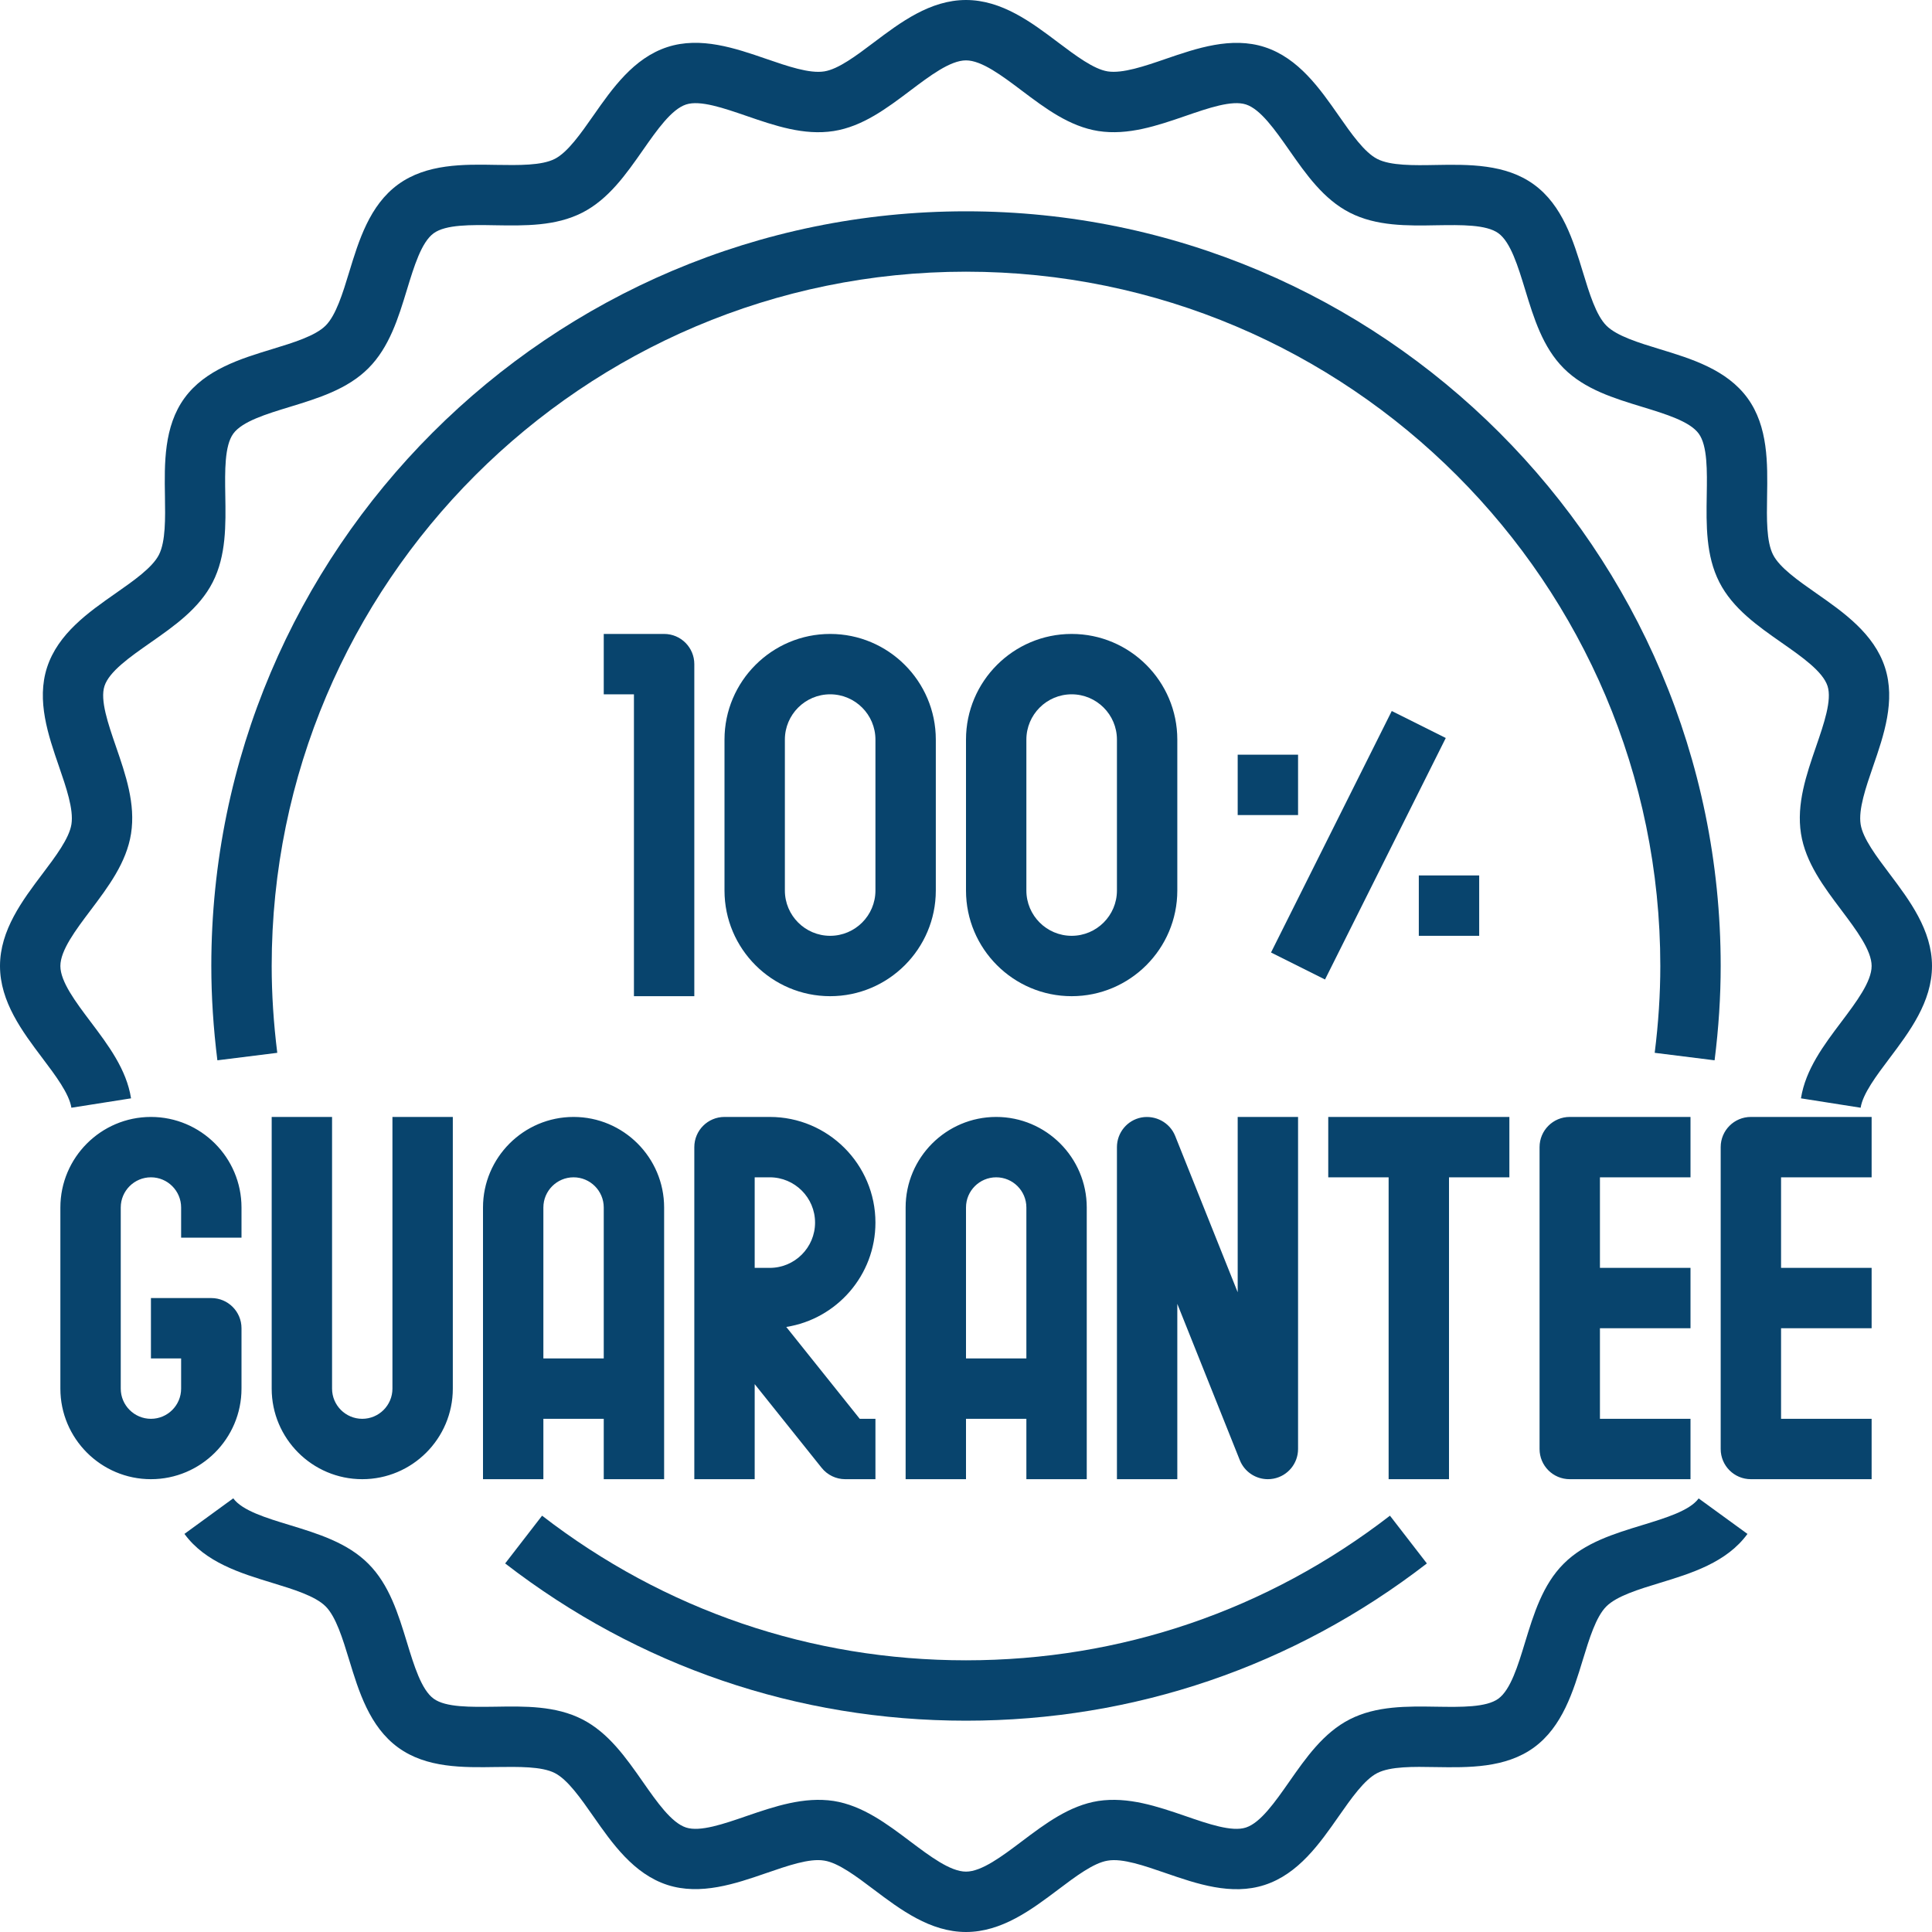
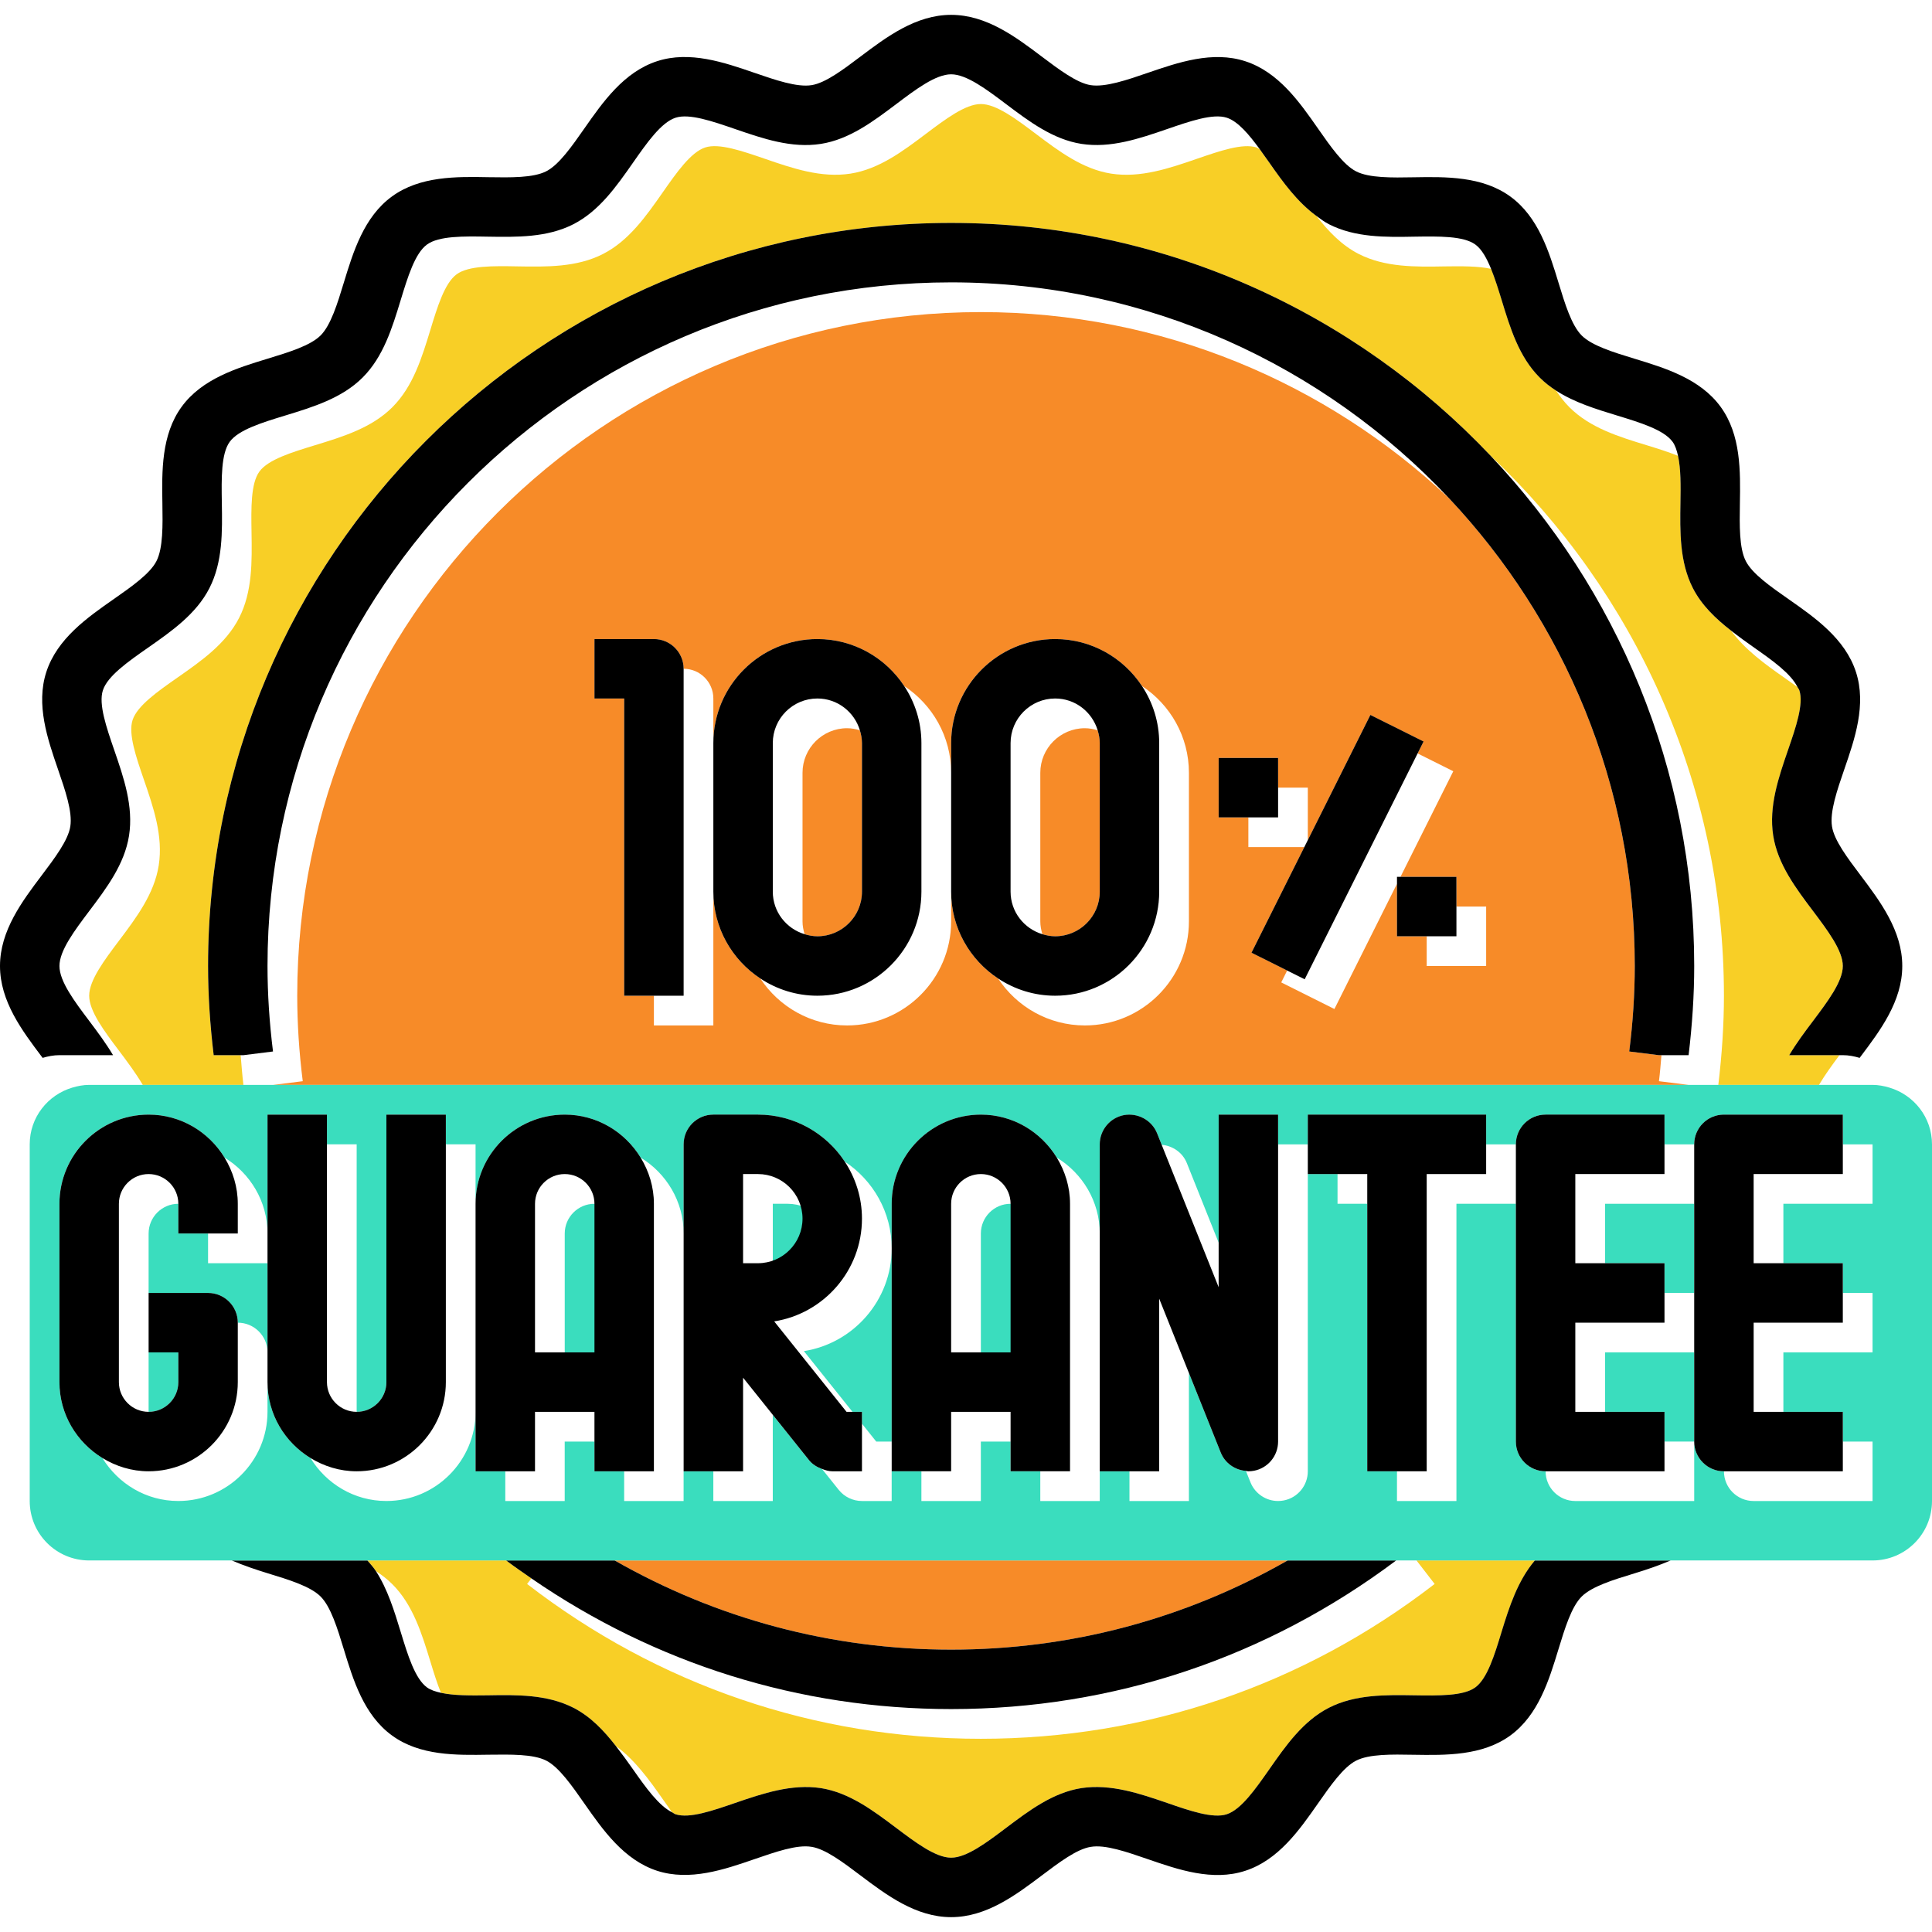
- <svg xmlns="http://www.w3.org/2000/svg" version="1.1" id="Capa_1" x="0px" y="0px" viewBox="0 0 64 64" style="enable-background:new 0 0 64 64;" xml:space="preserve" width="512px" height="512px">
-   <path d="M62.597,28.949c-0.437-0.579-0.889-1.178-0.961-1.643c-0.078-0.495,0.172-1.222,0.414-1.924  c0.352-1.018,0.749-2.172,0.392-3.272c-0.363-1.121-1.375-1.828-2.268-2.452c-0.6-0.419-1.219-0.852-1.438-1.28  c-0.224-0.438-0.211-1.202-0.199-1.94c0.018-1.082,0.038-2.307-0.647-3.249c-0.688-0.946-1.864-1.305-2.901-1.621  c-0.703-0.214-1.431-0.437-1.774-0.78c-0.344-0.344-0.566-1.072-0.78-1.775C52.119,7.976,51.76,6.8,50.813,6.112  c-0.941-0.685-2.167-0.666-3.248-0.647c-0.738,0.014-1.503,0.025-1.94-0.199c-0.428-0.218-0.861-0.838-1.28-1.438  c-0.623-0.893-1.33-1.904-2.451-2.268c-1.101-0.357-2.257,0.04-3.276,0.39c-0.702,0.242-1.431,0.491-1.924,0.415  C36.229,2.292,35.63,1.84,35.05,1.404C34.178,0.746,33.188,0,32,0s-2.178,0.746-3.051,1.404c-0.579,0.437-1.178,0.888-1.643,0.961  c-0.493,0.079-1.221-0.173-1.924-0.415c-1.019-0.351-2.173-0.748-3.272-0.392c-1.121,0.364-1.828,1.375-2.452,2.268  c-0.419,0.599-0.852,1.219-1.28,1.437c-0.438,0.224-1.203,0.21-1.94,0.199c-1.082-0.021-2.307-0.039-3.249,0.647  c-0.946,0.688-1.305,1.864-1.621,2.901c-0.214,0.704-0.437,1.431-0.78,1.775c-0.344,0.344-1.072,0.566-1.776,0.781  c-1.037,0.316-2.212,0.675-2.901,1.621c-0.685,0.941-0.665,2.167-0.647,3.249c0.012,0.739,0.024,1.502-0.199,1.941  c-0.218,0.427-0.838,0.86-1.437,1.279c-0.893,0.624-1.904,1.331-2.269,2.452c-0.357,1.101,0.041,2.255,0.392,3.274  c0.242,0.703,0.493,1.429,0.415,1.924c-0.073,0.465-0.524,1.064-0.961,1.643C0.746,29.822,0,30.812,0,32s0.746,2.178,1.404,3.051  c0.437,0.579,0.888,1.179,0.961,1.644l1.976-0.311c-0.15-0.959-0.755-1.761-1.34-2.537C2.509,33.194,2,32.519,2,32  s0.509-1.194,1.001-1.847c0.585-0.776,1.189-1.578,1.34-2.537c0.155-0.986-0.178-1.952-0.5-2.886  c-0.261-0.757-0.531-1.541-0.38-2.004c0.157-0.483,0.846-0.964,1.512-1.43c0.8-0.559,1.628-1.137,2.073-2.009  c0.45-0.882,0.434-1.899,0.417-2.883c-0.013-0.806-0.026-1.638,0.265-2.039c0.295-0.405,1.094-0.649,1.868-0.885  c0.938-0.287,1.909-0.583,2.606-1.28c0.697-0.697,0.993-1.667,1.279-2.605c0.236-0.773,0.479-1.573,0.885-1.868  c0.401-0.292,1.234-0.279,2.039-0.265c0.984,0.016,2,0.033,2.883-0.417c0.872-0.445,1.45-1.272,2.01-2.073  c0.465-0.666,0.947-1.354,1.43-1.511c0.462-0.152,1.246,0.12,2.003,0.38c0.935,0.322,1.9,0.654,2.886,0.5  c0.958-0.15,1.761-0.755,2.537-1.34C30.806,2.509,31.481,2,32,2c0.519,0,1.194,0.509,1.847,1.001  c0.776,0.585,1.578,1.189,2.537,1.34c0.984,0.152,1.952-0.178,2.886-0.5c0.758-0.261,1.54-0.532,2.005-0.38  c0.482,0.157,0.964,0.845,1.43,1.511c0.559,0.8,1.138,1.628,2.009,2.073c0.882,0.45,1.903,0.436,2.883,0.417  c0.806-0.012,1.639-0.027,2.04,0.265c0.405,0.295,0.648,1.094,0.885,1.868c0.286,0.938,0.582,1.909,1.279,2.606  c0.696,0.697,1.667,0.993,2.605,1.279c0.772,0.236,1.572,0.48,1.867,0.885c0.292,0.401,0.278,1.233,0.265,2.039  c-0.016,0.984-0.032,2.001,0.418,2.883c0.445,0.872,1.272,1.45,2.072,2.009c0.666,0.466,1.354,0.947,1.512,1.431  c0.15,0.463-0.119,1.246-0.38,2.003c-0.322,0.934-0.654,1.9-0.5,2.886c0.151,0.958,0.756,1.761,1.34,2.536  c0.491,0.654,1,1.329,1,1.848c0,0.519-0.509,1.194-1.001,1.848c-0.584,0.775-1.188,1.577-1.34,2.536l1.977,0.311  c0.072-0.465,0.524-1.064,0.961-1.644C63.254,34.178,64,33.188,64,32S63.254,29.822,62.597,28.949z M54.404,50.521  c-0.938,0.286-1.909,0.582-2.605,1.279c-0.697,0.696-0.993,1.667-1.28,2.605c-0.235,0.773-0.479,1.572-0.885,1.867  c-0.4,0.291-1.238,0.277-2.038,0.265c-0.984-0.016-2-0.032-2.884,0.418c-0.871,0.445-1.449,1.272-2.008,2.072  c-0.466,0.666-0.947,1.354-1.431,1.512c-0.464,0.152-1.246-0.118-2.004-0.38c-0.934-0.321-1.901-0.648-2.886-0.5  c-0.959,0.151-1.761,0.756-2.536,1.34C33.194,61.491,32.519,62,32,62s-1.194-0.509-1.848-1.001c-0.775-0.584-1.578-1.188-2.536-1.34  c-0.983-0.148-1.952,0.179-2.886,0.5c-0.757,0.261-1.539,0.532-2.004,0.38c-0.483-0.157-0.965-0.846-1.43-1.512  c-0.56-0.801-1.138-1.628-2.009-2.073c-0.882-0.45-1.9-0.434-2.882-0.417c-0.806,0.01-1.639,0.027-2.04-0.266  c-0.405-0.295-0.649-1.094-0.885-1.867c-0.287-0.938-0.583-1.909-1.28-2.605c-0.697-0.697-1.667-0.993-2.606-1.28  c-0.773-0.235-1.573-0.479-1.867-0.885L6.11,50.812c0.688,0.945,1.864,1.304,2.9,1.62c0.704,0.215,1.432,0.437,1.776,0.781  c0.344,0.344,0.566,1.071,0.781,1.775c0.316,1.037,0.675,2.212,1.621,2.9c0.941,0.687,2.167,0.664,3.25,0.647  c0.737-0.008,1.502-0.024,1.94,0.199c0.427,0.218,0.86,0.838,1.279,1.438c0.624,0.893,1.331,1.904,2.452,2.269  c1.099,0.354,2.254-0.04,3.273-0.392c0.703-0.241,1.431-0.499,1.924-0.414c0.465,0.072,1.064,0.524,1.643,0.961  C29.822,63.254,30.812,64,32,64s2.178-0.746,3.051-1.403c0.579-0.437,1.179-0.889,1.644-0.961c0.488-0.086,1.221,0.172,1.924,0.414  c1.02,0.352,2.175,0.75,3.272,0.392c1.121-0.363,1.828-1.376,2.452-2.269c0.419-0.599,0.853-1.219,1.279-1.437  c0.438-0.225,1.2-0.213,1.94-0.199c1.075,0.017,2.306,0.038,3.249-0.647c0.945-0.688,1.304-1.863,1.62-2.9  c0.215-0.703,0.437-1.432,0.781-1.775c0.344-0.344,1.071-0.566,1.774-0.78c1.037-0.316,2.213-0.676,2.901-1.622l-1.617-1.176  C55.977,50.041,55.177,50.284,54.404,50.521z" fill="#08446d" />
-   <path d="M8,46v-2c0-0.553-0.448-1-1-1H5v2h1v1c0,0.552-0.449,1-1,1s-1-0.448-1-1v-6c0-0.552,0.449-1,1-1s1,0.448,1,1v1h2v-1  c0-1.654-1.346-3-3-3s-3,1.346-3,3v6c0,1.654,1.346,3,3,3S8,47.654,8,46z M9,37v9c0,1.654,1.346,3,3,3s3-1.346,3-3v-9h-2v9  c0,0.552-0.449,1-1,1s-1-0.448-1-1v-9H9z M16,40v9h2v-2h2v2h2v-9c0-1.654-1.346-3-3-3S16,38.346,16,40z M20,40v5h-2v-5  c0-0.552,0.449-1,1-1S20,39.448,20,40z M30,40v9h2v-2h2v2h2v-9c0-1.654-1.346-3-3-3S30,38.346,30,40z M33,39c0.552,0,1,0.448,1,1v5  h-2v-5C32,39.448,32.449,39,33,39z M23,38v4.996c0,0.003,0,0.005,0,0.007V49h2v-3.149l2.219,2.774C27.409,48.862,27.696,49,28,49h1  v-2h-0.52l-2.434-3.043C27.718,43.694,29,42.244,29,40.5c0-1.93-1.57-3.5-3.5-3.5H24C23.448,37,23,37.447,23,38z M25,39h0.5  c0.827,0,1.5,0.673,1.5,1.5S26.327,42,25.5,42H25V39z M41,42.808l-2.071-5.179c-0.179-0.447-0.655-0.696-1.118-0.611  C37.34,37.108,37,37.521,37,38v11h2v-5.808l2.071,5.179C41.226,48.757,41.598,49,41.999,49c0.063,0,0.127-0.006,0.19-0.018  C42.66,48.892,43,48.479,43,48V37h-2V42.808z M48,39h2v-2h-6v2h2v10h2V39z M56,39v-2h-4c-0.553,0-1,0.447-1,1v10  c0,0.553,0.447,1,1,1h4v-2h-3v-3h3v-2h-3v-3H56z M57,38v10c0,0.553,0.447,1,1,1h4v-2h-3v-3h3v-2h-3v-3h3v-2h-4  C57.447,37,57,37.447,57,38z" fill="#08446d" />
-   <path d="M57,32C57,18.215,45.785,7,32,7S7,18.215,7,32c0,1.007,0.068,2.058,0.201,3.124l1.984-0.248C9.062,33.892,9,32.924,9,32  C9,19.318,19.318,9,32,9c12.683,0,23,10.318,23,23c0,0.924-0.062,1.892-0.186,2.876l1.984,0.248C56.933,34.058,57,33.007,57,32z   M47.267,51.791l-1.223-1.582C41.985,53.343,37.13,55,32,55c-5.129,0-9.985-1.657-14.043-4.791l-1.223,1.582  C21.146,55.199,26.424,57,32,57S42.855,55.199,47.267,51.791z" fill="#08446d" />
-   <path d="M22,21h-2v2h1v10h2V22C23,21.448,22.552,21,22,21z M27.5,21c-1.93,0-3.5,1.57-3.5,3.5v5c0,1.93,1.57,3.5,3.5,3.5  s3.5-1.57,3.5-3.5v-5C31,22.57,29.43,21,27.5,21z M29,29.5c0,0.827-0.673,1.5-1.5,1.5S26,30.327,26,29.5v-5  c0-0.827,0.673-1.5,1.5-1.5s1.5,0.673,1.5,1.5V29.5z M35.5,21c-1.93,0-3.5,1.57-3.5,3.5v5c0,1.93,1.57,3.5,3.5,3.5s3.5-1.57,3.5-3.5  v-5C39,22.57,37.43,21,35.5,21z M37,29.5c0,0.827-0.673,1.5-1.5,1.5S34,30.327,34,29.5v-5c0-0.827,0.673-1.5,1.5-1.5  s1.5,0.673,1.5,1.5V29.5z" fill="#08446d" />
-   <path d="M42.104,31.553l4-8l1.789,0.894l-4,8L42.104,31.553z" fill="#08446d" />
-   <rect x="41" y="25" width="2" height="2" fill="#08446d" />
-   <rect x="47" y="29" width="2" height="2" fill="#08446d" />
+ <svg xmlns="http://www.w3.org/2000/svg" version="1.1" id="Layer_1" x="0px" y="0px" viewBox="0 0 305.425 305.425" style="enable-background:new 0 0 305.425 305.425;" xml:space="preserve">
+   <g>
+     <g>
+       <path style="fill:#F8CF26;" d="M38.046,166.809H33.78c-0.578-4.807-0.888-9.553-0.888-14.096    c0-64.773,52.697-117.471,117.471-117.471c33.578,0,63.89,14.186,85.321,36.848c22.662,21.431,36.848,51.744,36.848,85.321    c0,4.544-0.31,9.29-0.888,14.097h15.915c0.968-1.626,2.1-3.176,3.237-4.699h-7.936c1.118-1.88,2.448-3.665,3.768-5.413    c2.307-3.073,4.699-6.245,4.699-8.683c0-2.439-2.392-5.61-4.704-8.683c-2.744-3.642-5.582-7.415-6.296-11.916    c-0.724-4.633,0.836-9.172,2.349-13.561c1.226-3.557,2.49-7.236,1.786-9.412c-0.056-0.179-0.221-0.357-0.305-0.531    c-0.686-0.498-1.391-0.996-2.096-1.49c-3.092-2.161-6.207-4.426-8.401-7.424c-2.42-1.889-4.638-3.985-6.033-6.715    c-2.114-4.144-2.039-8.923-1.964-13.547c0.047-2.655,0.061-5.328-0.385-7.368c-1.504-0.611-3.223-1.151-4.929-1.673    c-4.408-1.344-8.97-2.739-12.24-6.01c-0.799-0.799-1.48-1.682-2.082-2.613c-0.935-0.601-1.818-1.287-2.617-2.086    c-3.275-3.275-4.666-7.833-6.01-12.245c-0.522-1.71-1.057-3.43-1.673-4.934c-2.039-0.451-4.718-0.428-7.372-0.39    c-4.6,0.085-9.402,0.15-13.547-1.959c-2.73-1.396-4.821-3.609-6.71-6.029c-2.998-2.194-5.267-5.319-7.429-8.411    c-0.493-0.705-0.991-1.41-1.494-2.096c-0.174-0.085-0.352-0.249-0.526-0.305c-2.185-0.714-5.859,0.559-9.421,1.786    c-4.389,1.513-8.932,3.064-13.561,2.349c-4.506-0.705-8.275-3.548-11.921-6.296c-3.073-2.317-6.245-4.708-8.683-4.708    s-5.61,2.392-8.679,4.704c-3.646,2.749-7.415,5.587-11.921,6.296c-4.633,0.724-9.172-0.836-13.561-2.349    c-3.557-1.222-7.241-2.5-9.412-1.786c-2.27,0.738-4.534,3.971-6.719,7.1c-2.631,3.759-5.347,7.65-9.445,9.741    c-4.144,2.119-8.918,2.039-13.547,1.959c-3.778-0.07-7.697-0.127-9.581,1.245c-1.903,1.386-3.05,5.141-4.158,8.777    c-1.344,4.408-2.739,8.97-6.01,12.24c-3.275,3.275-7.833,4.666-12.245,6.015c-3.632,1.109-7.391,2.255-8.777,4.158    c-1.372,1.884-1.306,5.794-1.245,9.581c0.075,4.619,0.155,9.398-1.959,13.547c-2.091,4.097-5.977,6.813-9.741,9.44    c-3.129,2.19-6.367,4.45-7.105,6.719c-0.71,2.18,0.559,5.859,1.786,9.416c1.513,4.389,3.073,8.928,2.349,13.561    c-0.705,4.501-3.548,8.275-6.296,11.921c-2.307,3.068-4.699,6.24-4.699,8.679s2.392,5.61,4.704,8.679    c1.32,1.753,2.655,3.538,3.768,5.418h15.91C38.291,169.929,38.178,168.369,38.046,166.809z" />
+       <path d="M208.088,34.123c0.648,0.475,1.283,0.959,2.011,1.33c4.144,2.114,8.942,2.049,13.547,1.959    c3.787-0.056,7.701-0.127,9.586,1.245c1.01,0.733,1.795,2.152,2.486,3.844c0.611,1.504,1.147,3.223,1.673,4.934    c1.344,4.408,2.735,8.97,6.01,12.245c0.799,0.803,1.682,1.485,2.617,2.086c2.88,1.861,6.296,2.909,9.628,3.924    c3.628,1.109,7.387,2.255,8.773,4.158c0.409,0.564,0.663,1.344,0.855,2.213c0.451,2.035,0.432,4.713,0.385,7.368    c-0.075,4.624-0.15,9.402,1.964,13.547c1.396,2.73,3.613,4.826,6.033,6.715c1.208,0.944,2.453,1.851,3.703,2.725    c2.885,2.016,5.77,4.097,6.794,6.188c0.089,0.179,0.249,0.352,0.305,0.531c0.705,2.176-0.559,5.855-1.786,9.412    c-1.513,4.389-3.073,8.928-2.349,13.561c0.71,4.501,3.552,8.275,6.296,11.916c2.317,3.078,4.708,6.249,4.708,8.688    c0,2.439-2.392,5.61-4.704,8.683c-1.32,1.748-2.65,3.534-3.768,5.413h7.936h0.536c0.93,0,1.814,0.179,2.66,0.428    c0.047-0.061,0.094-0.127,0.141-0.193c3.092-4.097,6.597-8.749,6.597-14.331s-3.505-10.234-6.592-14.336    c-2.053-2.721-4.177-5.535-4.516-7.72c-0.367-2.326,0.808-5.742,1.945-9.041c1.654-4.783,3.519-10.206,1.842-15.375    c-1.706-5.267-6.461-8.589-10.657-11.522c-2.819-1.969-5.728-4.003-6.757-6.015c-1.053-2.058-0.991-5.648-0.935-9.116    c0.085-5.084,0.179-10.84-3.04-15.267c-3.233-4.445-8.759-6.132-13.631-7.617c-3.303-1.006-6.724-2.053-8.336-3.665    c-1.616-1.616-2.66-5.037-3.665-8.34c-1.485-4.873-3.172-10.399-7.622-13.631c-4.422-3.219-10.182-3.129-15.262-3.04    c-3.468,0.066-7.062,0.117-9.116-0.935c-2.011-1.024-4.046-3.938-6.014-6.757c-2.927-4.196-6.249-8.947-11.517-10.657    c-5.173-1.677-10.605,0.188-15.393,1.833c-3.299,1.137-6.724,2.307-9.041,1.95c-2.185-0.343-5-2.467-7.725-4.516    c-4.097-3.092-8.749-6.597-14.331-6.597s-10.234,3.505-14.336,6.597c-2.721,2.053-5.535,4.173-7.72,4.516    c-2.317,0.371-5.737-0.813-9.041-1.95c-4.788-1.649-10.211-3.515-15.375-1.842c-5.267,1.71-8.589,6.461-11.522,10.657    c-1.969,2.815-4.003,5.728-6.015,6.752c-2.058,1.053-5.653,0.987-9.116,0.935c-5.084-0.099-10.84-0.183-15.267,3.04    c-4.445,3.233-6.132,8.759-7.617,13.631c-1.006,3.308-2.053,6.724-3.665,8.34c-1.616,1.616-5.037,2.66-8.345,3.67    c-4.873,1.485-10.394,3.172-13.631,7.617c-3.219,4.422-3.125,10.182-3.04,15.267c0.056,3.472,0.113,7.058-0.935,9.12    c-1.024,2.006-3.938,4.041-6.752,6.01c-4.196,2.932-8.947,6.254-10.662,11.522c-1.677,5.173,0.193,10.596,1.842,15.384    c1.137,3.303,2.317,6.715,1.95,9.041c-0.343,2.185-2.462,5-4.516,7.72C3.505,142.478,0,147.13,0,152.712    s3.505,10.234,6.597,14.336c0.047,0.061,0.094,0.127,0.141,0.188c0.85-0.249,1.729-0.428,2.66-0.428h8.472    c-1.118-1.88-2.448-3.665-3.768-5.418c-2.312-3.068-4.704-6.24-4.704-8.679s2.392-5.61,4.704-8.679    c2.749-3.646,5.587-7.415,6.296-11.921c0.728-4.633-0.836-9.172-2.349-13.561c-1.226-3.557-2.495-7.241-1.786-9.416    c0.738-2.27,3.975-4.53,7.105-6.719c3.759-2.627,7.65-5.343,9.741-9.44c2.114-4.144,2.039-8.923,1.959-13.547    c-0.061-3.787-0.122-7.697,1.245-9.581c1.386-1.903,5.141-3.05,8.777-4.158c4.408-1.349,8.97-2.739,12.245-6.015    c3.275-3.275,4.666-7.833,6.01-12.24c1.109-3.632,2.251-7.391,4.158-8.777c1.884-1.372,5.798-1.311,9.581-1.245    c4.624,0.075,9.398,0.155,13.547-1.959c4.097-2.091,6.813-5.977,9.445-9.741c2.185-3.129,4.45-6.362,6.719-7.1    c2.171-0.714,5.855,0.564,9.412,1.786c4.393,1.513,8.928,3.073,13.561,2.349c4.501-0.705,8.275-3.548,11.921-6.296    c3.064-2.312,6.235-4.704,8.674-4.704s5.61,2.392,8.679,4.704c3.646,2.749,7.415,5.587,11.921,6.296    c4.624,0.714,9.172-0.836,13.561-2.349c3.562-1.226,7.236-2.5,9.421-1.786c1.757,0.569,3.51,2.645,5.225,5.004    c0.498,0.686,0.996,1.391,1.494,2.096C202.82,28.804,205.09,31.929,208.088,34.123z" />
+       <path style="fill:#F8CF26;" d="M62.025,250.443c3.275,3.27,4.666,7.833,6.015,12.24c0.522,1.71,1.057,3.425,1.668,4.929    c2.039,0.446,4.718,0.428,7.372,0.395c4.614-0.08,9.398-0.155,13.542,1.959c2.73,1.396,4.826,3.609,6.71,6.029    c2.998,2.194,5.267,5.314,7.429,8.411c0.493,0.705,0.991,1.414,1.49,2.1c0.179,0.085,0.352,0.249,0.531,0.305    c2.185,0.714,5.859-0.559,9.416-1.786c4.393-1.508,8.942-3.045,13.561-2.349c4.501,0.71,8.275,3.552,11.916,6.296    c3.078,2.312,6.249,4.704,8.688,4.704s5.61-2.392,8.683-4.704c3.642-2.744,7.41-5.582,11.916-6.296    c4.624-0.695,9.172,0.841,13.561,2.349c3.562,1.231,7.236,2.5,9.416,1.786c2.27-0.738,4.534-3.975,6.724-7.105    c2.627-3.759,5.343-7.645,9.435-9.736c4.154-2.115,8.923-2.039,13.551-1.964c3.759,0.061,7.697,0.122,9.576-1.245    c1.903-1.386,3.05-5.141,4.158-8.773c1.231-4.022,2.566-8.12,5.267-11.301h-18.72l2.871,3.717    c-20.736,16.014-45.541,24.476-71.742,24.476s-51.001-8.463-71.732-24.476l0.681-0.879c-1.344-0.926-2.683-1.851-3.994-2.838    H58.082c0.465,0.55,0.959,1.085,1.349,1.687C60.352,248.977,61.231,249.649,62.025,250.443z" />
+       <path d="M242.643,246.689c-2.697,3.181-4.036,7.278-5.267,11.301c-1.104,3.632-2.251,7.387-4.158,8.773    c-1.88,1.367-5.817,1.302-9.576,1.245c-4.624-0.075-9.398-0.15-13.551,1.964c-4.093,2.091-6.809,5.977-9.435,9.736    c-2.19,3.129-4.45,6.362-6.724,7.105c-2.18,0.714-5.855-0.554-9.416-1.786c-4.389-1.508-8.932-3.045-13.561-2.349    c-4.506,0.71-8.275,3.552-11.916,6.296c-3.064,2.312-6.235,4.704-8.674,4.704s-5.61-2.392-8.683-4.704    c-3.642-2.744-7.415-5.582-11.916-6.296c-4.619-0.695-9.172,0.841-13.561,2.349c-3.557,1.226-7.232,2.5-9.416,1.786    c-0.179-0.056-0.352-0.221-0.531-0.305c-2.091-1.024-4.173-3.914-6.188-6.799c-0.879-1.255-1.786-2.5-2.73-3.712    c-1.889-2.42-3.98-4.638-6.71-6.029c-4.144-2.115-8.928-2.039-13.542-1.959c-2.655,0.033-5.338,0.056-7.372-0.395    c-0.869-0.193-1.649-0.442-2.213-0.855c-1.903-1.386-3.05-5.141-4.158-8.773c-1.015-3.322-2.058-6.729-3.914-9.609    c-0.39-0.601-0.879-1.137-1.349-1.687h-1.814H36.637c1.884,0.799,3.825,1.457,5.7,2.03c3.308,1.01,6.729,2.053,8.345,3.67    c1.616,1.616,2.66,5.032,3.67,8.34c1.485,4.873,3.172,10.394,7.617,13.627c4.422,3.228,10.182,3.12,15.271,3.04    c3.463-0.038,7.058-0.113,9.116,0.935c2.006,1.024,4.041,3.938,6.01,6.757c2.932,4.196,6.254,8.947,11.522,10.662    c5.164,1.663,10.591-0.188,15.379-1.842c3.303-1.132,6.724-2.345,9.041-1.945c2.185,0.338,5,2.462,7.72,4.516    c4.102,3.092,8.754,6.597,14.336,6.597s10.234-3.505,14.336-6.592c2.721-2.053,5.54-4.177,7.725-4.516    c2.293-0.404,5.737,0.808,9.041,1.945c4.793,1.654,10.22,3.524,15.375,1.842c5.267-1.706,8.589-6.466,11.522-10.662    c1.969-2.815,4.008-5.728,6.01-6.752c2.058-1.057,5.639-1.001,9.116-0.935c5.051,0.08,10.836,0.179,15.267-3.04    c4.44-3.233,6.127-8.754,7.612-13.627c1.01-3.303,2.053-6.729,3.67-8.34c1.616-1.616,5.032-2.66,8.336-3.665    c1.88-0.573,3.83-1.236,5.723-2.039h-10.239h-11.211v-0.007H242.643z" />
+       <path style="fill:#F78B28;" d="M262.655,166.809h-0.428l0,0l-4.661-0.583c0.578-4.624,0.869-9.172,0.869-13.514    c0-28.602-11.188-54.629-29.396-73.978c-19.35-18.208-45.377-29.396-73.978-29.396c-59.591,0-108.073,48.483-108.073,108.073    c0,4.342,0.291,8.89,0.874,13.514l-4.666,0.583h223.726l-4.661-0.583C262.435,169.539,262.533,168.176,262.655,166.809z     M187.953,145.664c0,9.069-7.377,16.446-16.446,16.446c-5.733,0-10.779-2.96-13.721-7.424c-4.464-2.941-7.424-7.988-7.424-13.721    v4.699c0,9.069-7.377,16.446-16.446,16.446c-5.733,0-10.779-2.96-13.721-7.424c-4.464-2.941-7.424-7.988-7.424-13.721v21.145    h-9.398v-4.699h-4.699v-42.29v-4.699h-4.699v-9.398h9.398c2.594,0,4.699,2.105,4.699,4.699c2.594,0,4.699,2.105,4.699,4.699v7.048    c0-9.069,7.377-16.446,16.446-16.446c5.733,0,10.779,2.96,13.721,7.424c4.464,2.946,7.424,7.988,7.424,13.721v-4.699    c0-9.069,7.377-16.446,16.446-16.446c5.733,0,10.779,2.96,13.721,7.424c4.464,2.946,7.424,7.988,7.424,13.721L187.953,145.664    L187.953,145.664z M234.942,152.712h-9.398v-4.699h-4.699v-8.289l-9.891,19.787l-8.406-4.205l0.94-1.88l-5.639-2.819l8.345-16.69    h-8.843v-4.699h-4.699v-9.398h9.398v4.699h4.699v8.289l9.891-19.787l8.406,4.205l-0.94,1.88l5.639,2.819l-8.345,16.69h8.843v4.699    h4.699V152.712z" />
+       <path style="fill:#F78B28;" d="M126.869,122.17v23.494c0,0.705,0.136,1.377,0.329,2.021c0.644,0.193,1.316,0.329,2.02,0.329    c3.886,0,7.048-3.162,7.048-7.048v-23.494c0-0.705-0.136-1.377-0.329-2.021c-0.644-0.193-1.316-0.329-2.021-0.329    C130.031,115.121,126.869,118.284,126.869,122.17z" />
+       <path style="fill:#F78B28;" d="M164.459,122.17v23.494c0,0.705,0.136,1.377,0.329,2.021c0.644,0.193,1.316,0.329,2.02,0.329    c3.886,0,7.048-3.162,7.048-7.048v-23.494c0-0.705-0.136-1.377-0.329-2.021c-0.644-0.193-1.316-0.329-2.02-0.329    C167.622,115.121,164.459,118.284,164.459,122.17z" />
+       <path d="M38.498,166.809l4.661-0.583c-0.578-4.624-0.869-9.172-0.869-13.514c0-59.591,48.483-108.073,108.073-108.073    c30.989,0,58.952,13.129,78.677,34.095c18.208,19.35,29.396,45.377,29.396,73.978c0,4.342-0.291,8.89-0.874,13.514l4.666,0.583    l0,0h0.428h4.29c0.578-4.807,0.888-9.553,0.888-14.096c0-31.196-12.245-59.567-32.149-80.623    c-21.431-22.662-51.744-36.848-85.321-36.848c-64.773,0-117.471,52.697-117.471,117.471c0,4.544,0.31,9.29,0.888,14.096h4.262    H38.498L38.498,166.809z" />
+       <path style="fill:#F78B28;" d="M203.558,246.689H97.172c16.15,9.214,34.259,14.096,53.191,14.096    C169.299,260.785,187.408,255.903,203.558,246.689z" />
+       <path d="M150.363,270.183c25.632,0,49.902-8.148,70.351-23.494h-4.901h-12.255c-16.15,9.214-34.255,14.096-53.196,14.096    c-18.936,0-37.041-4.882-53.191-14.096h-2.857h-8.11l0,0h-6.188c1.311,0.987,2.655,1.912,3.994,2.838    C103.6,263.013,126.375,270.183,150.363,270.183z" />
+       <path d="M108.073,105.724c0-2.594-2.105-4.699-4.699-4.699h-9.398v9.398h4.699v4.699v42.29h4.699h4.699    C108.073,157.412,108.073,105.724,108.073,105.724z" />
+       <path d="M145.664,140.965v-23.494c0-3.331-1.01-6.428-2.725-9.022c-2.941-4.464-7.988-7.424-13.721-7.424    c-9.069,0-16.446,7.377-16.446,16.446v23.494c0,5.733,2.96,10.779,7.424,13.721c2.594,1.715,5.69,2.725,9.022,2.725    C138.287,157.411,145.664,150.034,145.664,140.965z M122.17,140.965v-23.494c0-3.886,3.162-7.048,7.048-7.048    c3.181,0,5.845,2.129,6.719,5.028c0.193,0.644,0.329,1.316,0.329,2.021v23.494c0,3.886-3.162,7.048-7.048,7.048    c-0.705,0-1.377-0.136-2.02-0.329C124.298,146.81,122.17,144.146,122.17,140.965z" />
+       <path d="M183.255,140.965v-23.494c0-3.331-1.01-6.428-2.725-9.022c-2.941-4.464-7.988-7.424-13.721-7.424    c-9.069,0-16.446,7.377-16.446,16.446v4.699v18.795c0,5.733,2.96,10.779,7.424,13.721c2.594,1.715,5.69,2.725,9.022,2.725    C175.877,157.411,183.255,150.034,183.255,140.965z M159.76,140.965v-23.494c0-3.886,3.162-7.048,7.048-7.048    c3.181,0,5.845,2.129,6.719,5.028c0.193,0.644,0.329,1.316,0.329,2.021v23.494c0,3.886-3.162,7.048-7.048,7.048    c-0.705,0-1.377-0.136-2.02-0.329C161.889,146.81,159.76,144.146,159.76,140.965z" />
+       <polygon points="224.111,119.101 225.051,117.222 216.64,113.021 206.749,132.808 206.194,133.917 197.844,150.612     203.483,153.431 206.255,154.813   " />
+       <polygon points="202.05,124.519 202.05,119.82 192.652,119.82 192.652,129.218 197.351,129.218 202.05,129.218   " />
+       <polygon points="230.243,143.314 230.243,138.616 221.4,138.616 220.845,138.616 220.845,139.725 220.845,148.013     225.544,148.013 230.243,148.013   " />
+       <path style="fill:#3ADDBE;" d="M131.567,197.351c0-3.886-3.162-7.048-7.048-7.048h-2.349V204.4h2.349    C128.405,204.399,131.567,201.237,131.567,197.351z" />
+       <path style="fill:#3ADDBE;" d="M164.459,195.002c0-2.594-2.105-4.699-4.699-4.699c-2.589,0-4.699,2.105-4.699,4.699v23.494h9.398    L164.459,195.002L164.459,195.002z" />
+       <polygon style="fill:#3ADDBE;" points="253.737,199.7 263.135,199.7 263.135,204.399 267.834,204.399 267.834,190.303     253.737,190.303   " />
+       <path style="fill:#3ADDBE;" d="M127.085,213.595l7.683,9.6h1.499v1.875l2.255,2.824h2.443v-30.542    C140.965,205.546,134.941,212.359,127.085,213.595z" />
+       <path style="fill:#3ADDBE;" d="M28.193,218.496v-4.699h-4.699v9.398C26.083,223.195,28.193,221.09,28.193,218.496z" />
+       <path style="fill:#3ADDBE;" d="M32.892,195.002h-4.699v-4.699c-2.589,0-4.699,2.105-4.699,4.699v9.398h9.398    c2.594,0,4.699,2.1,4.699,4.699c2.594,0,4.699,2.1,4.699,4.699V199.7h-9.398C32.892,199.7,32.892,195.002,32.892,195.002z" />
+       <polygon style="fill:#3ADDBE;" points="253.737,213.797 253.737,223.195 263.135,223.195 263.135,227.893 267.834,227.893     267.834,213.797   " />
+       <path style="fill:#3ADDBE;" d="M298.686,171.935c-0.846-0.249-1.729-0.428-2.66-0.428h-8.472H271.64h-4.718l0,0H43.196l0,0h-4.718    h-15.91h-8.472c-0.93,0-1.809,0.179-2.66,0.428c-3.886,1.156-6.738,4.708-6.738,8.97v56.386c0,5.192,4.205,9.398,9.398,9.398    h20.181h2.354h19.632h1.814h21.934H86.2l0,0h8.11h2.857h106.386h12.255h4.901h3.209l0,0h18.72h11.216h10.239h11.738h20.196    c5.192,0,9.398-4.205,9.398-9.398v-56.386C305.424,176.648,302.572,173.091,298.686,171.935z M296.027,190.303H281.93v9.398h9.398    v4.699h4.699v9.398H281.93v9.398h9.398v4.699h4.699v9.398h-18.795c-2.598,0-4.699-2.1-4.699-4.699c-2.598,0-4.699-2.1-4.699-4.699    v9.398h-18.795c-2.598,0-4.699-2.1-4.699-4.699c-2.598,0-4.699-2.1-4.699-4.699v-37.591h-9.398v46.988h-9.398v-4.699h-4.699    v-42.29h-4.699v-4.699h-4.699v46.988c0,2.251-1.598,4.191-3.811,4.614c-0.296,0.056-0.597,0.085-0.893,0.085    c-1.884,0-3.632-1.142-4.361-2.956l-0.719-1.8c-1.734-0.146-3.303-1.212-3.98-2.899l-5.032-12.583v20.238h-9.398v-4.699h-4.699    v4.699h-9.398v-4.699h-4.699v-4.699h-4.699v9.398h-9.398v-4.699h-4.699v4.699h-4.699c-1.428,0-2.777-0.648-3.67-1.762    l-2.641-3.303c-0.789-0.291-1.518-0.724-2.058-1.396l-5.728-7.161v13.622h-9.398v-4.699h-4.699v4.699h-9.398v-4.699h-4.699v-4.699    h-4.699v9.398H79.88v-4.699h-4.699v-9.398c0,7.772-6.325,14.096-14.097,14.096c-5.094,0-9.52-2.739-12.001-6.795    c-4.055-2.481-6.795-6.907-6.795-12.001v4.699c0,7.772-6.325,14.096-14.097,14.096c-5.094,0-9.52-2.739-12.001-6.795    c-4.055-2.481-6.795-6.907-6.795-12.001V190.3c0-7.772,6.325-14.096,14.097-14.096c5.094,0,9.52,2.739,12.001,6.795    c4.055,2.481,6.795,6.907,6.795,12.001v-18.795h9.398v4.699h4.699v42.29c2.589,0,4.699-2.105,4.699-4.699v-42.29h9.398v4.699    h4.699v9.398c0-7.772,6.325-14.096,14.097-14.096c5.094,0,9.52,2.739,12.001,6.795c4.055,2.481,6.795,6.907,6.795,12.001v-14.097    c0-2.598,2.105-4.699,4.699-4.699h7.048c5.733,0,10.779,2.96,13.721,7.424c4.464,2.946,7.424,7.988,7.424,13.721v-7.048    c0-7.772,6.325-14.096,14.096-14.096c5.094,0,9.52,2.739,12.001,6.795c4.055,2.481,6.795,6.907,6.795,12.001v-14.097    c0-2.251,1.598-4.191,3.811-4.614c2.176-0.399,4.412,0.771,5.253,2.871l0.724,1.814c1.72,0.155,3.299,1.198,3.975,2.885    l5.032,12.583v-20.238h9.398v4.699h4.699v-4.699h28.193v4.699h4.699c0-2.598,2.1-4.699,4.699-4.699h18.795v4.699h4.699    c0-2.598,2.1-4.699,4.699-4.699h18.795v4.699h4.699v9.397H296.027z" />
+       <path style="fill:#3ADDBE;" d="M98.676,195.002c0-2.594-2.11-4.699-4.699-4.699s-4.699,2.105-4.699,4.699v23.494h9.398    C98.676,218.496,98.676,195.002,98.676,195.002z" />
+       <path d="M37.591,218.496v-9.398c0-2.598-2.105-4.699-4.699-4.699h-9.398v9.398h4.699v4.699c0,2.594-2.11,4.699-4.699,4.699    s-4.699-2.105-4.699-4.699v-28.193c0-2.594,2.11-4.699,4.699-4.699s4.699,2.105,4.699,4.699v4.699h4.699h4.699v-4.699    c0-2.683-0.794-5.164-2.096-7.302c-2.481-4.055-6.907-6.795-12.001-6.795c-7.772,0-14.097,6.325-14.097,14.096v28.193    c0,5.094,2.739,9.52,6.795,12.001c2.138,1.302,4.619,2.096,7.302,2.096C31.266,232.592,37.591,226.268,37.591,218.496z" />
+       <path d="M70.483,218.496v-37.591v-4.699h-9.398v42.29c0,2.594-2.11,4.699-4.699,4.699s-4.699-2.105-4.699-4.699v-37.591v-4.699    H42.29v18.795v4.699v14.096v4.699c0,5.094,2.739,9.52,6.795,12.001c2.138,1.302,4.619,2.096,7.302,2.096    C64.158,232.592,70.483,226.268,70.483,218.496z" />
+       <path d="M103.374,190.303c0-2.683-0.794-5.164-2.096-7.302c-2.481-4.055-6.907-6.795-12.001-6.795    c-7.772,0-14.097,6.325-14.097,14.096v32.892v9.398h4.699h4.699v-9.398h9.398v4.699v4.699h4.699h4.699    C103.374,232.592,103.374,190.303,103.374,190.303z M84.579,213.797v-23.494c0-2.594,2.11-4.699,4.699-4.699    s4.699,2.105,4.699,4.699v23.494H84.579z" />
+       <path d="M169.158,190.303c0-2.683-0.794-5.164-2.096-7.302c-2.481-4.055-6.907-6.795-12.001-6.795    c-7.772,0-14.096,6.325-14.096,14.096v7.048v30.542v4.699h4.699h4.699v-9.398h9.398v4.699v4.699h4.699h4.699v-42.288H169.158z     M150.363,213.797v-23.494c0-2.594,2.11-4.699,4.699-4.699c2.594,0,4.699,2.105,4.699,4.699v23.494H150.363z" />
+       <path d="M136.266,232.592v-7.523v-1.875h-1.499h-0.94l-11.437-14.299c7.852-1.236,13.876-8.049,13.876-16.244    c0-3.331-1.01-6.428-2.725-9.022c-2.941-4.464-7.988-7.424-13.721-7.424h-7.048c-2.594,0-4.699,2.1-4.699,4.699v14.097v9.379    v0.033v28.179h4.699h4.699v-14.797l4.699,5.874l5.728,7.161c0.536,0.672,1.269,1.104,2.058,1.396    c0.517,0.193,1.048,0.367,1.612,0.367h4.698V232.592z M117.471,199.7v-14.097h2.349c3.886,0,7.048,3.162,7.048,7.048    s-3.162,7.048-7.048,7.048L117.471,199.7L117.471,199.7z" />
+       <path d="M198.239,232.508c2.213-0.423,3.811-2.364,3.811-4.614v-46.988v-4.699h-9.398v20.238v7.048l-9.008-22.521l-0.724-1.814    c-0.841-2.1-3.078-3.27-5.253-2.871c-2.213,0.428-3.811,2.368-3.811,4.619v14.097v37.591h4.699h4.699v-27.291l4.699,11.747    l5.032,12.583c0.677,1.687,2.246,2.754,3.98,2.899c0.127,0.014,0.249,0.061,0.381,0.061    C197.642,232.592,197.943,232.564,198.239,232.508z" />
+       <polygon points="225.544,185.604 234.942,185.604 234.942,180.905 234.942,176.206 206.749,176.206 206.749,180.905     206.749,185.604 211.448,185.604 216.146,185.604 216.146,190.303 216.146,232.592 220.845,232.592 225.544,232.592   " />
+       <path d="M263.135,227.893v-4.699h-9.398h-4.699v-14.097h14.097v-4.699V199.7h-9.398h-4.699v-14.097h14.097v-4.699v-4.699H244.34    c-2.598,0-4.699,2.1-4.699,4.699v9.398v37.591c0,2.598,2.1,4.699,4.699,4.699h18.795V227.893z" />
+       <path d="M277.231,185.604h14.096v-4.699v-4.699h-18.795c-2.598,0-4.699,2.1-4.699,4.699v9.398V204.4v9.398v14.097    c0,2.598,2.1,4.699,4.699,4.699h18.795v-4.699v-4.699h-9.398h-4.699v-14.097h14.096V204.4v-4.7h-9.398h-4.699v-14.096H277.231z" />
+     </g>
+   </g>
  <g>
</g>
  <g>
</g>
  <g>
</g>
  <g>
</g>
  <g>
</g>
  <g>
</g>
  <g>
</g>
  <g>
</g>
  <g>
</g>
  <g>
</g>
  <g>
</g>
  <g>
</g>
  <g>
</g>
  <g>
</g>
  <g>
</g>
</svg>
